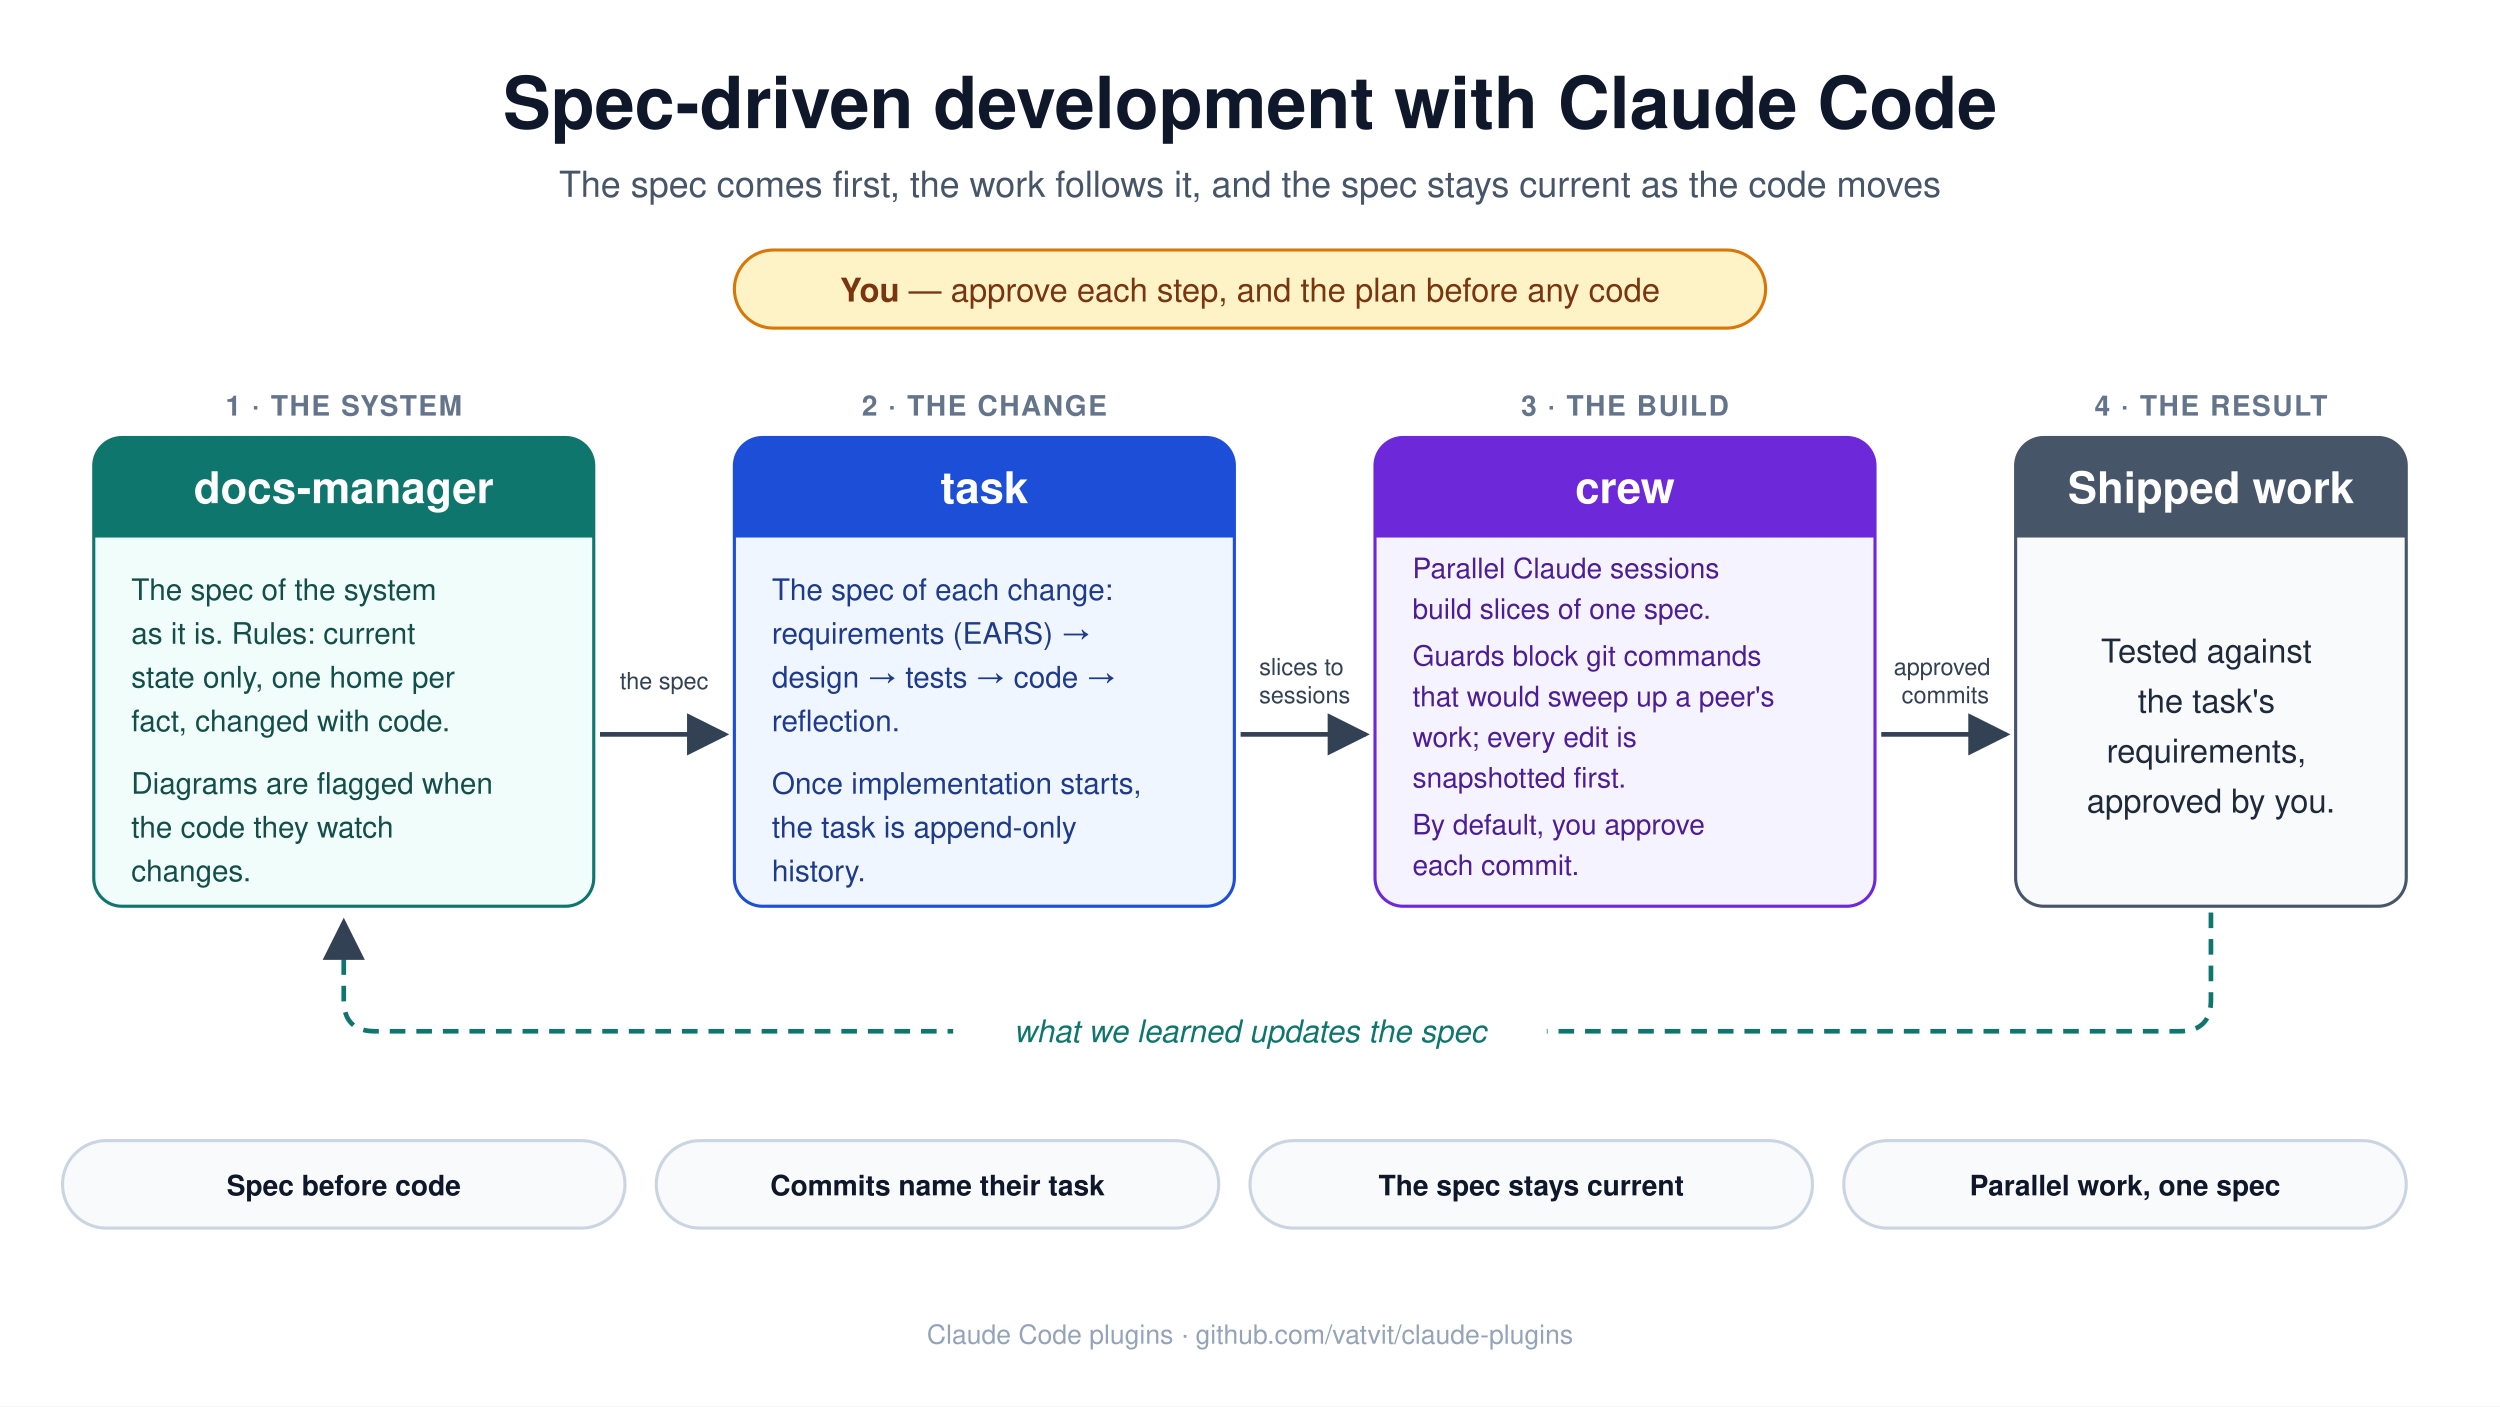
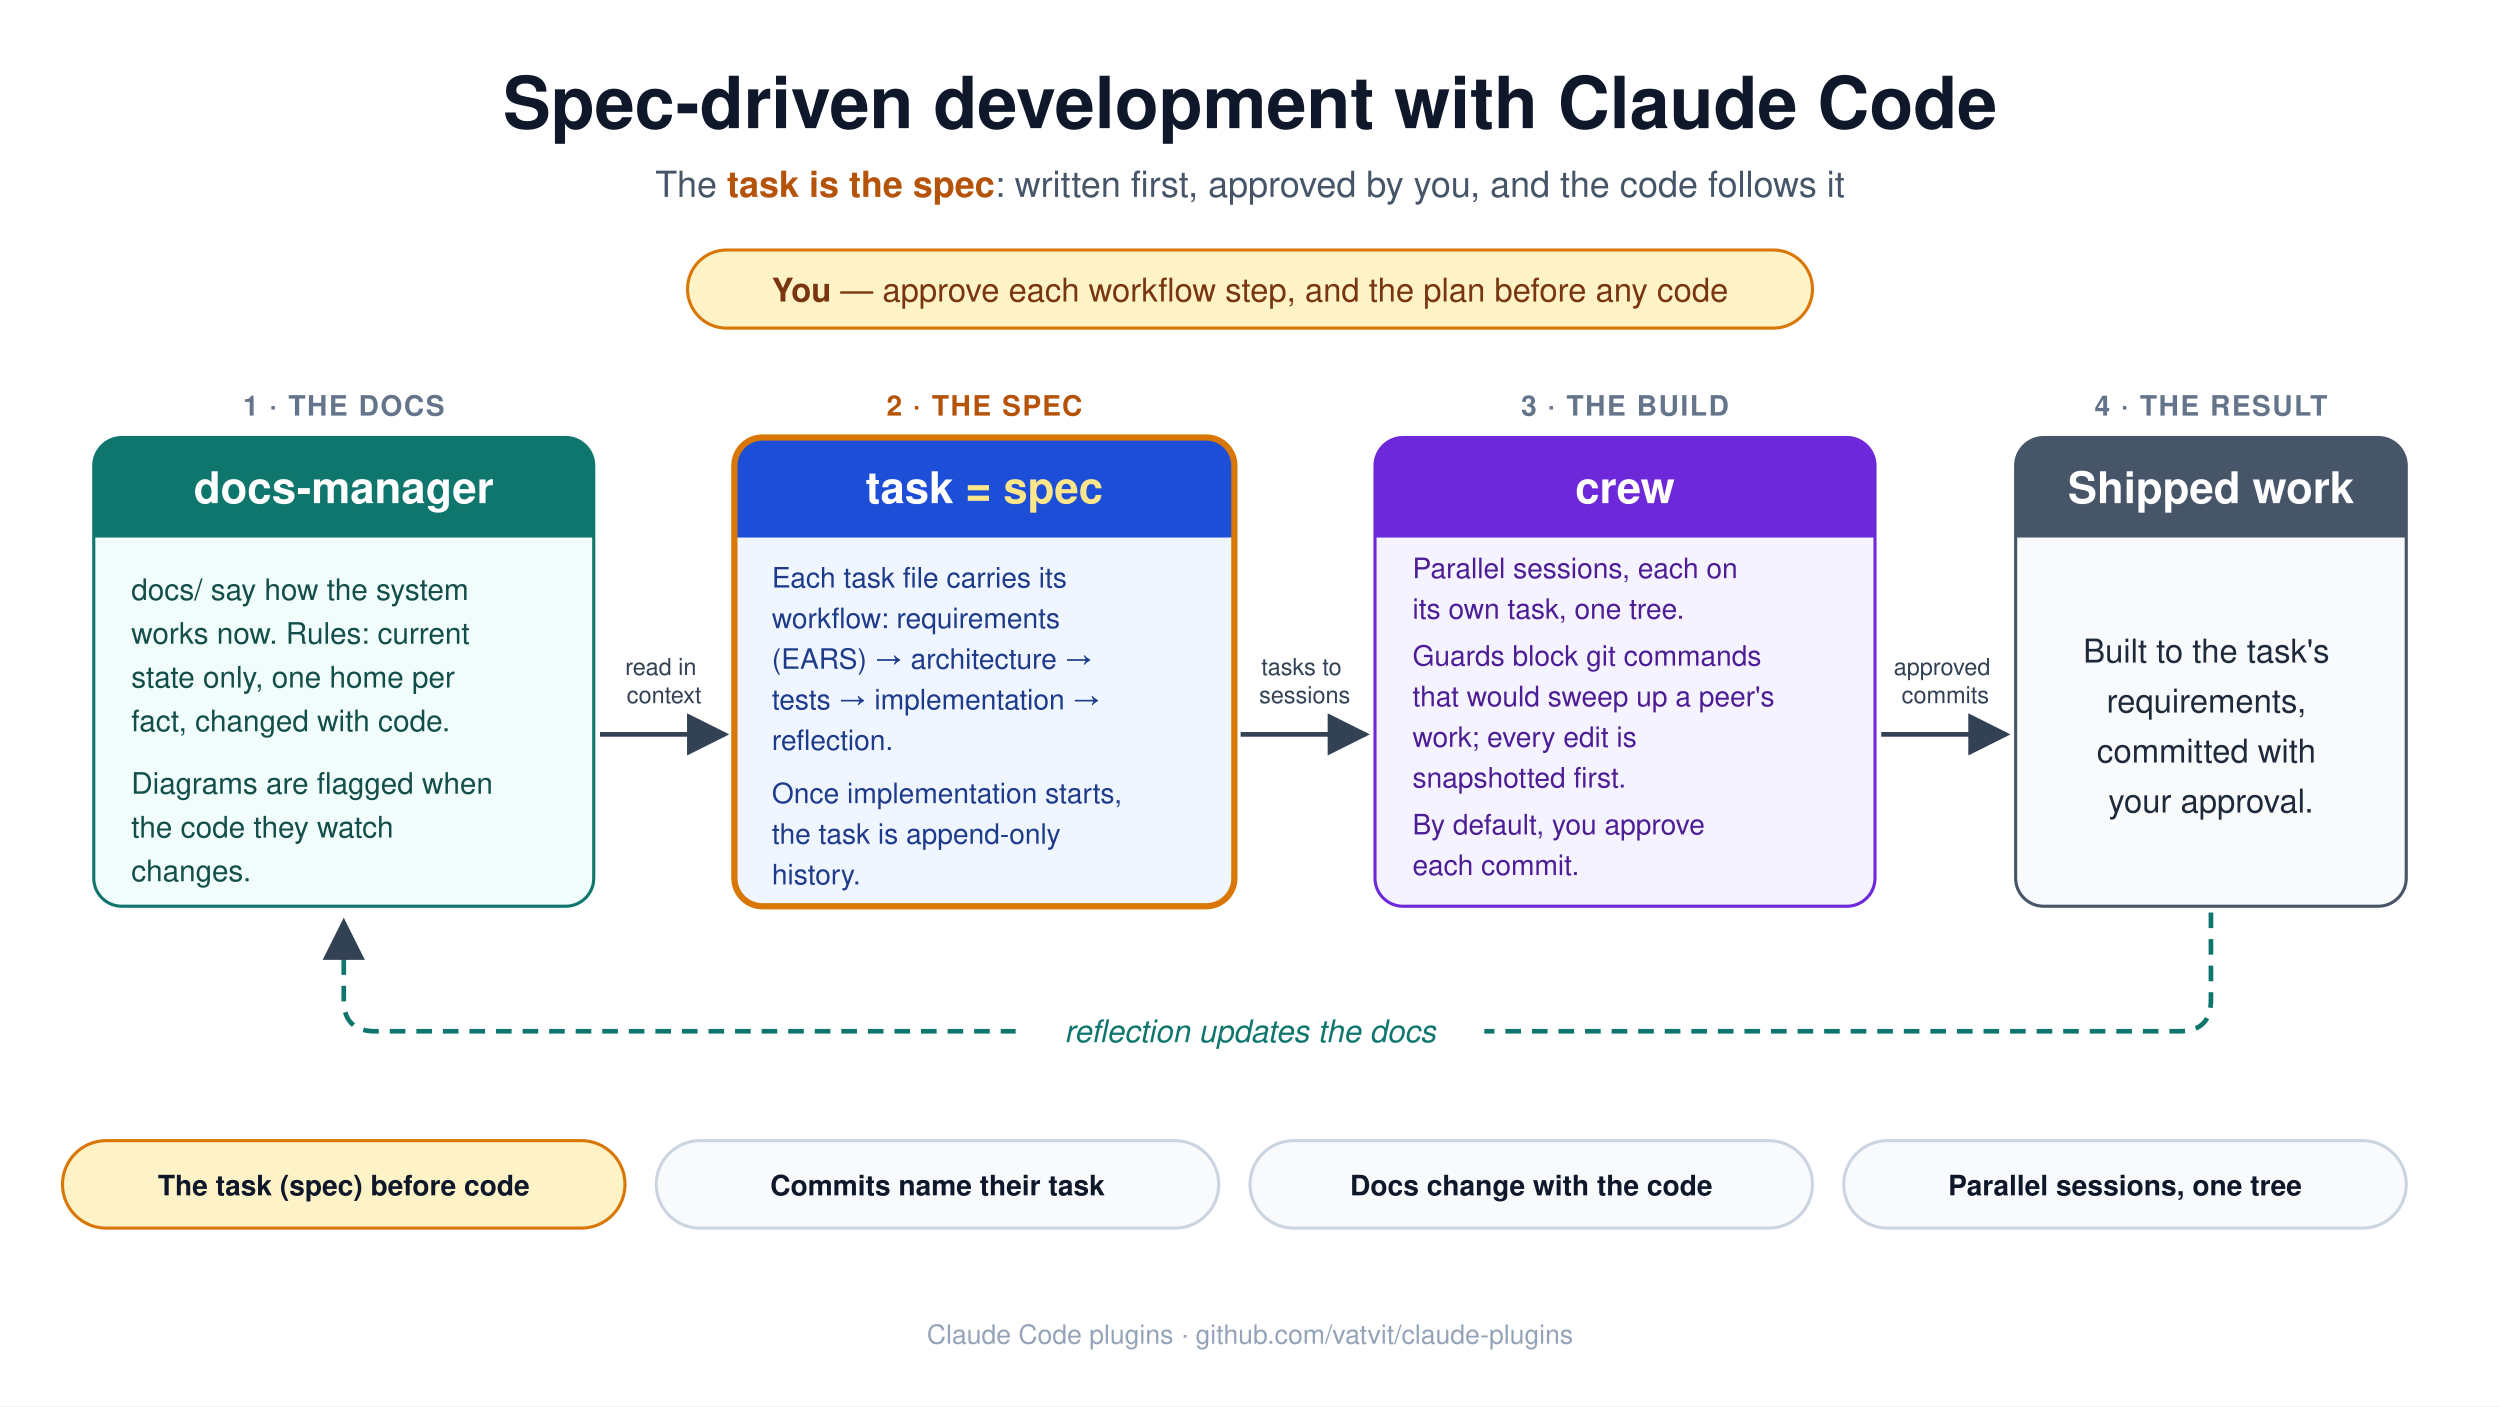
<svg xmlns="http://www.w3.org/2000/svg" width="1600" height="900" viewBox="0 0 1600 900" font-family="-apple-system, 'Segoe UI', Helvetica, Arial, sans-serif">
  <defs>
    <marker id="head" viewBox="0 0 10 10" refX="9" refY="5" markerWidth="9" markerHeight="9" orient="auto-start-reverse">
      <path d="M0,0 L10,5 L0,10 z" fill="#334155" />
    </marker>
    <clipPath id="c1">
      <rect x="60" y="280" width="320" height="300" rx="18" />
    </clipPath>
    <clipPath id="c2">
      <rect x="470" y="280" width="320" height="300" rx="18" />
    </clipPath>
    <clipPath id="c3">
      <rect x="880" y="280" width="320" height="300" rx="18" />
    </clipPath>
    <clipPath id="c4">
      <rect x="1290" y="280" width="250" height="300" rx="18" />
    </clipPath>
  </defs>
  <rect width="1600" height="900" fill="#ffffff" />
  <text x="800" y="82" text-anchor="middle" font-size="46" font-weight="700" fill="#0f172a">Spec-driven development with Claude Code</text>
-   <text x="800" y="126" text-anchor="middle" font-size="23" fill="#475569">The spec comes first, the work follows it, and the spec stays current as the code moves</text>
-   <rect x="470" y="160" width="660" height="50" rx="25" fill="#fef3c7" stroke="#d97706" stroke-width="2" />
+   <text x="800" y="126" text-anchor="middle" font-size="23" fill="#475569">The <tspan font-weight="700" fill="#b45309">task is the spec</tspan>: written first, approved by you, and the code follows it</text>
+   <rect x="440" y="160" width="720" height="50" rx="25" fill="#fef3c7" stroke="#d97706" stroke-width="2" />
  <text x="800" y="193" text-anchor="middle" font-size="21" fill="#78350f">
-     <tspan font-weight="700">You</tspan> — approve each step, and the plan before any code</text>
+     <tspan font-weight="700">You</tspan> — approve each workflow step, and the plan before any code</text>
  <g font-size="18" font-weight="700" letter-spacing="1" fill="#64748b" text-anchor="middle">
-     <text x="220" y="266">1 · THE SYSTEM</text>
-     <text x="630" y="266">2 · THE CHANGE</text>
+     <text x="220" y="266">1 · THE DOCS</text>
+     <text x="630" y="266" fill="#b45309">2 · THE SPEC</text>
    <text x="1040" y="266">3 · THE BUILD</text>
    <text x="1415" y="266">4 · THE RESULT</text>
  </g>
  <g clip-path="url(#c1)">
    <rect x="60" y="280" width="320" height="300" fill="#f0fdfa" />
    <rect x="60" y="280" width="320" height="64" fill="#0f766e" />
  </g>
  <rect x="60" y="280" width="320" height="300" rx="18" fill="none" stroke="#0f766e" stroke-width="2" />
  <text x="220" y="322" text-anchor="middle" font-size="28" font-weight="700" fill="#ffffff">docs-manager</text>
  <text x="84" y="384" font-size="19" fill="#134e4a">
-     <tspan x="84">The spec of the system</tspan>
-     <tspan x="84" dy="28">as it is. Rules: current</tspan>
+     <tspan x="84">docs/ say how the system</tspan>
+     <tspan x="84" dy="28">works now. Rules: current</tspan>
    <tspan x="84" dy="28">state only, one home per</tspan>
    <tspan x="84" dy="28">fact, changed with code.</tspan>
    <tspan x="84" dy="40">Diagrams are flagged when</tspan>
    <tspan x="84" dy="28">the code they watch</tspan>
    <tspan x="84" dy="28">changes.</tspan>
  </text>
  <g clip-path="url(#c2)">
    <rect x="470" y="280" width="320" height="300" fill="#eff6ff" />
    <rect x="470" y="280" width="320" height="64" fill="#1d4ed8" />
  </g>
-   <rect x="470" y="280" width="320" height="300" rx="18" fill="none" stroke="#1d4ed8" stroke-width="2" />
-   <text x="630" y="322" text-anchor="middle" font-size="28" font-weight="700" fill="#ffffff">task</text>
-   <text x="494" y="384" font-size="19" fill="#1e3a8a">
-     <tspan x="494">The spec of each change:</tspan>
-     <tspan x="494" dy="28">requirements (EARS) →</tspan>
-     <tspan x="494" dy="28">design → tests → code →</tspan>
-     <tspan x="494" dy="28">reflection.</tspan>
-     <tspan x="494" dy="40">Once implementation starts,</tspan>
-     <tspan x="494" dy="28">the task is append-only</tspan>
-     <tspan x="494" dy="28">history.</tspan>
+   <rect x="470" y="280" width="320" height="300" rx="18" fill="none" stroke="#d97706" stroke-width="4" />
+   <text x="630" y="322" text-anchor="middle" font-size="28" font-weight="700" fill="#ffffff">task <tspan fill="#fde68a">= spec</tspan>
+   </text>
+   <text x="494" y="376" font-size="18" fill="#1e3a8a">
+     <tspan x="494">Each task file carries its</tspan>
+     <tspan x="494" dy="26">workflow: requirements</tspan>
+     <tspan x="494" dy="26">(EARS) → architecture →</tspan>
+     <tspan x="494" dy="26">tests → implementation →</tspan>
+     <tspan x="494" dy="26">reflection.</tspan>
+     <tspan x="494" dy="34">Once implementation starts,</tspan>
+     <tspan x="494" dy="26">the task is append-only</tspan>
+     <tspan x="494" dy="26">history.</tspan>
  </text>
  <g clip-path="url(#c3)">
    <rect x="880" y="280" width="320" height="300" fill="#f5f3ff" />
    <rect x="880" y="280" width="320" height="64" fill="#6d28d9" />
  </g>
  <rect x="880" y="280" width="320" height="300" rx="18" fill="none" stroke="#6d28d9" stroke-width="2" />
  <text x="1040" y="322" text-anchor="middle" font-size="28" font-weight="700" fill="#ffffff">crew</text>
  <text x="904" y="370" font-size="18" fill="#4c1d95">
-     <tspan x="904">Parallel Claude sessions</tspan>
-     <tspan x="904" dy="26">build slices of one spec.</tspan>
+     <tspan x="904">Parallel sessions, each on</tspan>
+     <tspan x="904" dy="26">its own task, one tree.</tspan>
    <tspan x="904" dy="30">Guards block git commands</tspan>
    <tspan x="904" dy="26">that would sweep up a peer's</tspan>
    <tspan x="904" dy="26">work; every edit is</tspan>
    <tspan x="904" dy="26">snapshotted first.</tspan>
    <tspan x="904" dy="30">By default, you approve</tspan>
    <tspan x="904" dy="26">each commit.</tspan>
  </text>
  <g clip-path="url(#c4)">
    <rect x="1290" y="280" width="250" height="300" fill="#f8fafc" />
    <rect x="1290" y="280" width="250" height="64" fill="#475569" />
  </g>
  <rect x="1290" y="280" width="250" height="300" rx="18" fill="none" stroke="#475569" stroke-width="2" />
  <text x="1415" y="322" text-anchor="middle" font-size="28" font-weight="700" fill="#ffffff">Shipped work</text>
  <text x="1415" y="424" text-anchor="middle" font-size="21" fill="#1e293b">
-     <tspan x="1415">Tested against</tspan>
-     <tspan x="1415" dy="32">the task's</tspan>
+     <tspan x="1415">Built to the task's</tspan>
    <tspan x="1415" dy="32">requirements,</tspan>
-     <tspan x="1415" dy="32">approved by you.</tspan>
+     <tspan x="1415" dy="32">committed with</tspan>
+     <tspan x="1415" dy="32">your approval.</tspan>
  </text>
  <g stroke="#334155" stroke-width="3" fill="none" marker-end="url(#head)">
    <line x1="384" y1="470" x2="464" y2="470" />
    <line x1="794" y1="470" x2="874" y2="470" />
    <line x1="1204" y1="470" x2="1284" y2="470" />
  </g>
  <g font-size="15" fill="#334155" text-anchor="middle">
    <text x="425" y="432">
-       <tspan x="425" dy="9">the spec</tspan>
+       <tspan x="425">read in</tspan>
+       <tspan x="425" dy="18">context</tspan>
    </text>
    <text x="835" y="432">
-       <tspan x="835">slices to</tspan>
+       <tspan x="835">tasks to</tspan>
      <tspan x="835" dy="18">sessions</tspan>
    </text>
    <text x="1245" y="432">
      <tspan x="1245">approved</tspan>
      <tspan x="1245" dy="18">commits</tspan>
    </text>
  </g>
  <path d="M1415,584 V640 Q1415,660 1395,660 H240 Q220,660 220,640 V590" stroke="#0f766e" stroke-width="3" stroke-dasharray="10 7" fill="none" marker-end="url(#head)" />
-   <rect x="610" y="643" width="380" height="34" rx="17" fill="#ffffff" />
-   <text x="800" y="667" text-anchor="middle" font-size="20" font-style="italic" fill="#0f766e">what we learned updates the spec</text>
+   <rect x="650" y="643" width="300" height="34" rx="17" fill="#ffffff" />
+   <text x="800" y="667" text-anchor="middle" font-size="20" font-style="italic" fill="#0f766e">reflection updates the docs</text>
  <g font-size="18" font-weight="600" fill="#0f172a" text-anchor="middle">
-     <rect x="40" y="730" width="360" height="56" rx="28" fill="#f8fafc" stroke="#cbd5e1" stroke-width="2" />
-     <text x="220" y="765">Spec before code</text>
+     <rect x="40" y="730" width="360" height="56" rx="28" fill="#fef3c7" stroke="#d97706" stroke-width="2" />
+     <text x="220" y="765">The task (spec) before code</text>
    <rect x="420" y="730" width="360" height="56" rx="28" fill="#f8fafc" stroke="#cbd5e1" stroke-width="2" />
    <text x="600" y="765">Commits name their task</text>
    <rect x="800" y="730" width="360" height="56" rx="28" fill="#f8fafc" stroke="#cbd5e1" stroke-width="2" />
-     <text x="980" y="765">The spec stays current</text>
+     <text x="980" y="765">Docs change with the code</text>
    <rect x="1180" y="730" width="360" height="56" rx="28" fill="#f8fafc" stroke="#cbd5e1" stroke-width="2" />
-     <text x="1360" y="765">Parallel work, one spec</text>
+     <text x="1360" y="765">Parallel sessions, one tree</text>
  </g>
  <text x="800" y="860" text-anchor="middle" font-size="17" fill="#94a3b8">Claude Code plugins · github.com/vatvit/claude-plugins</text>
</svg>
